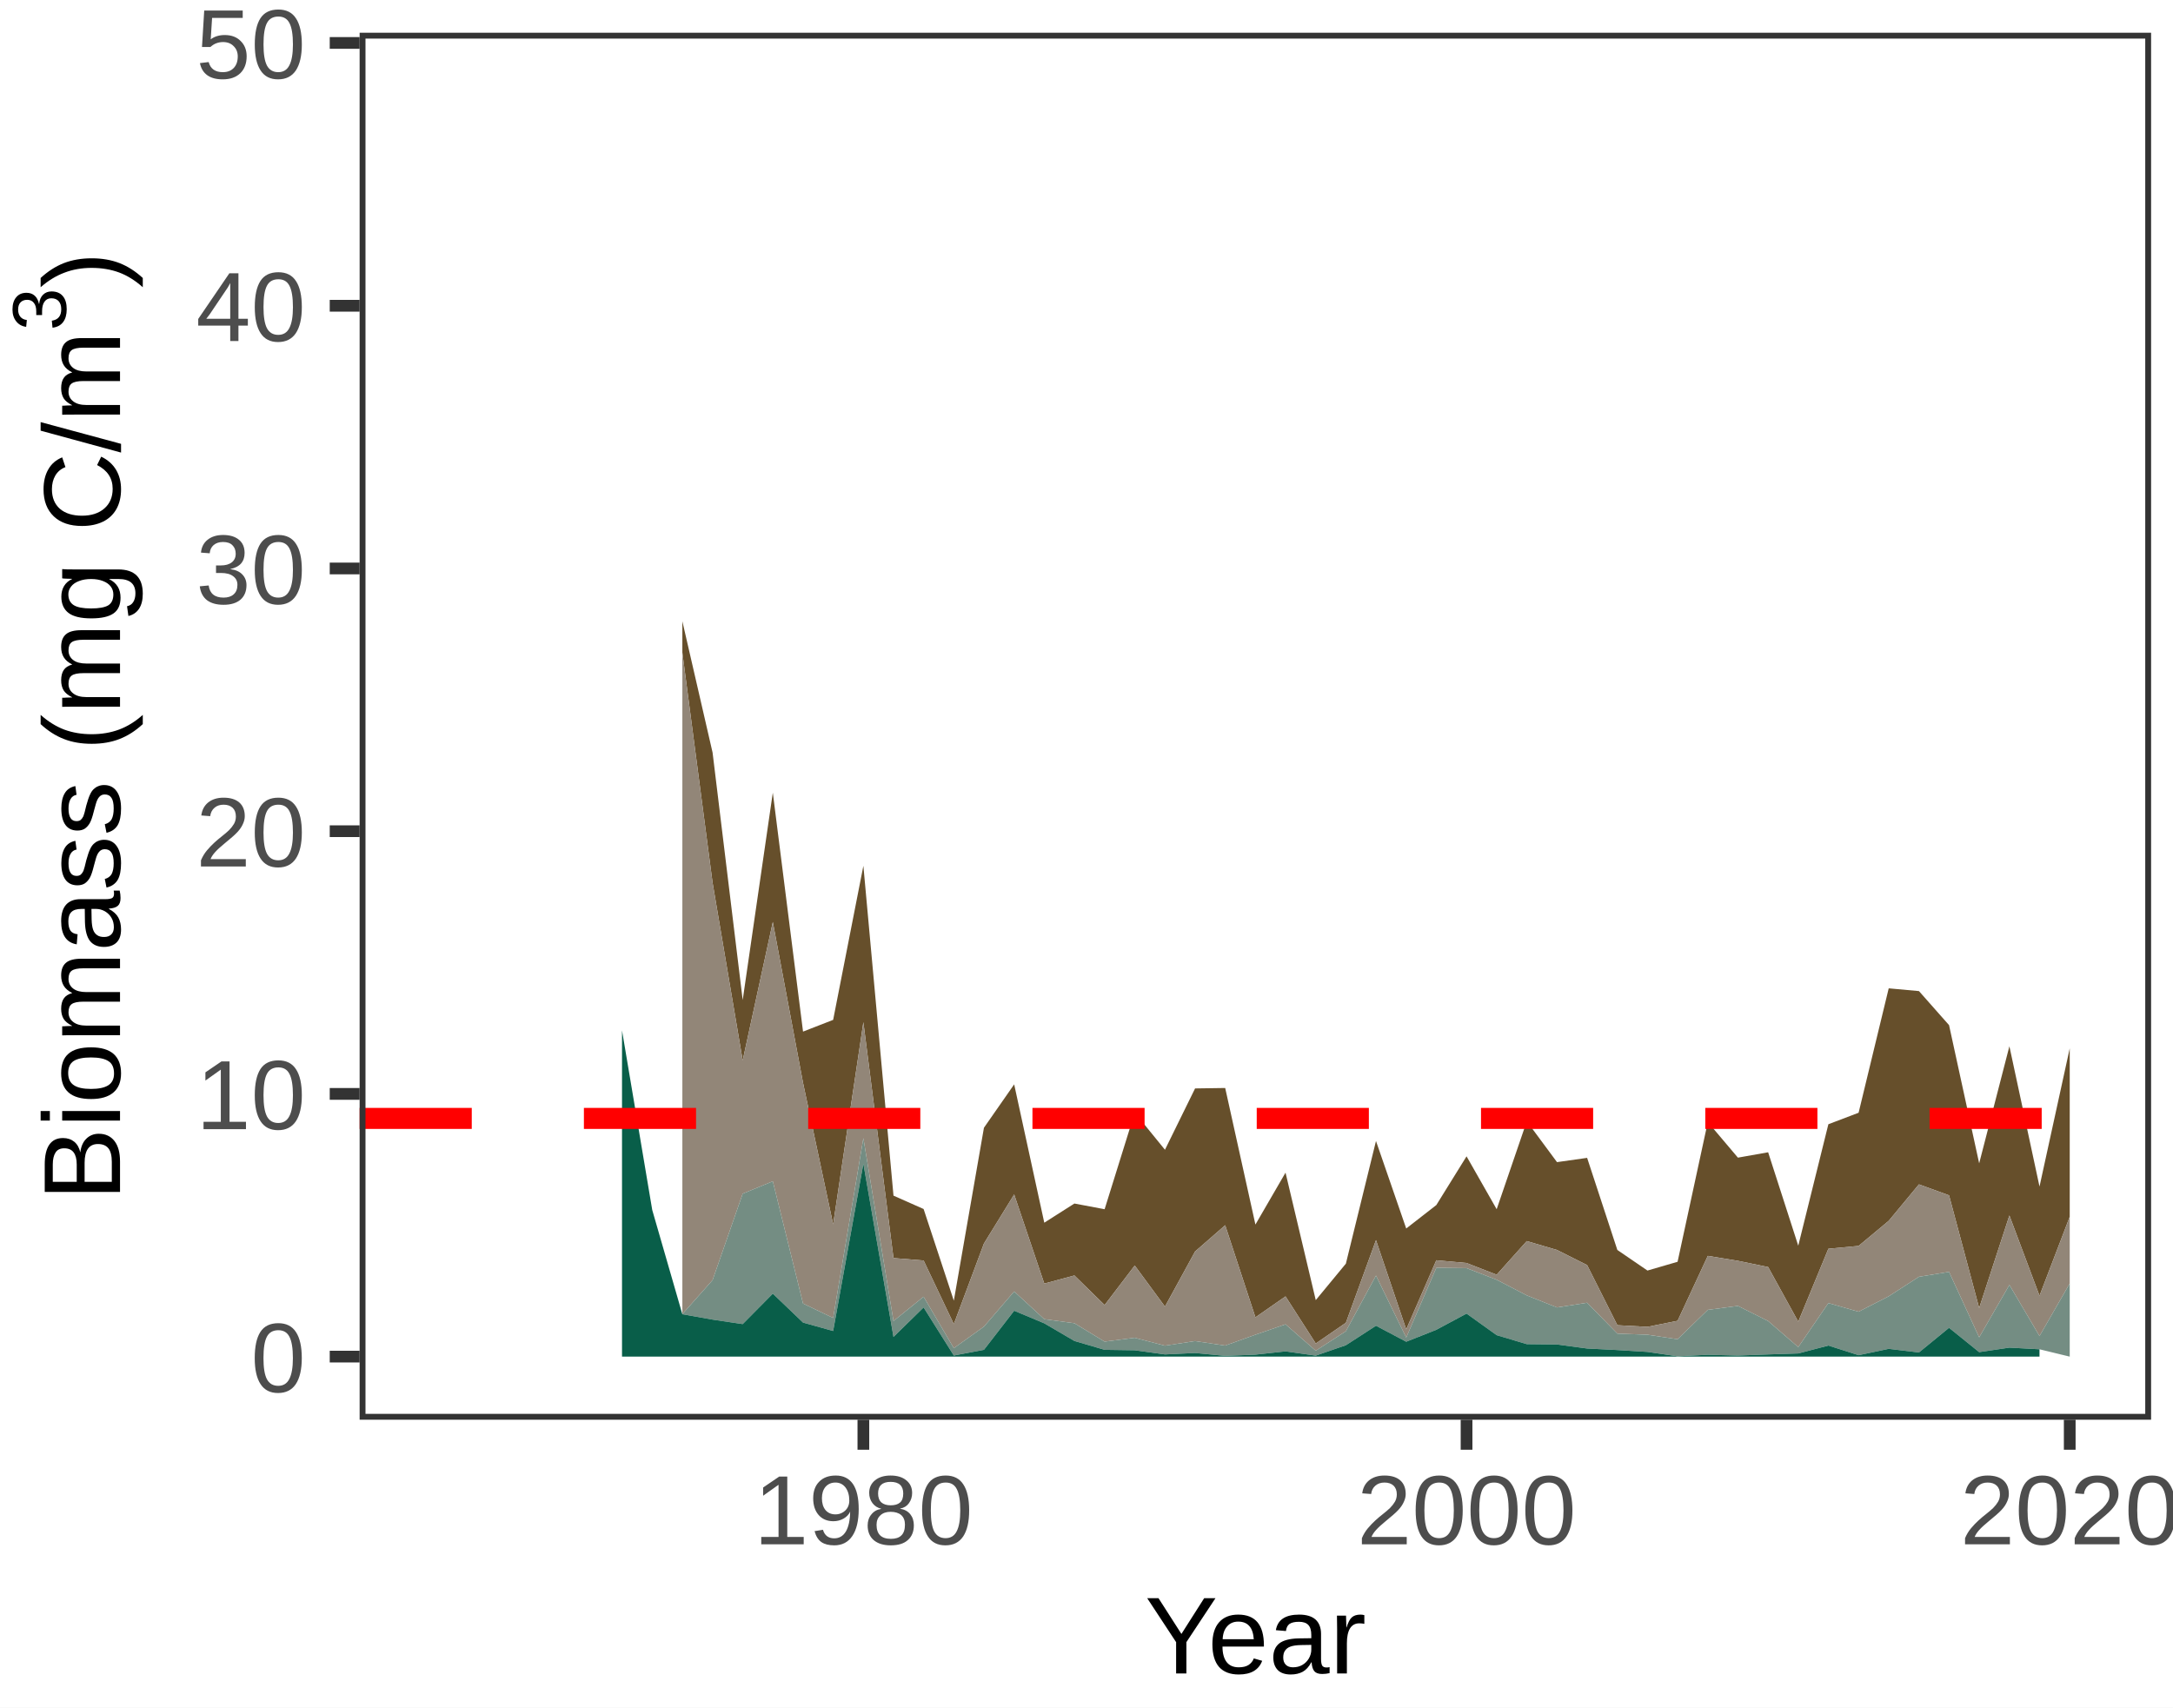
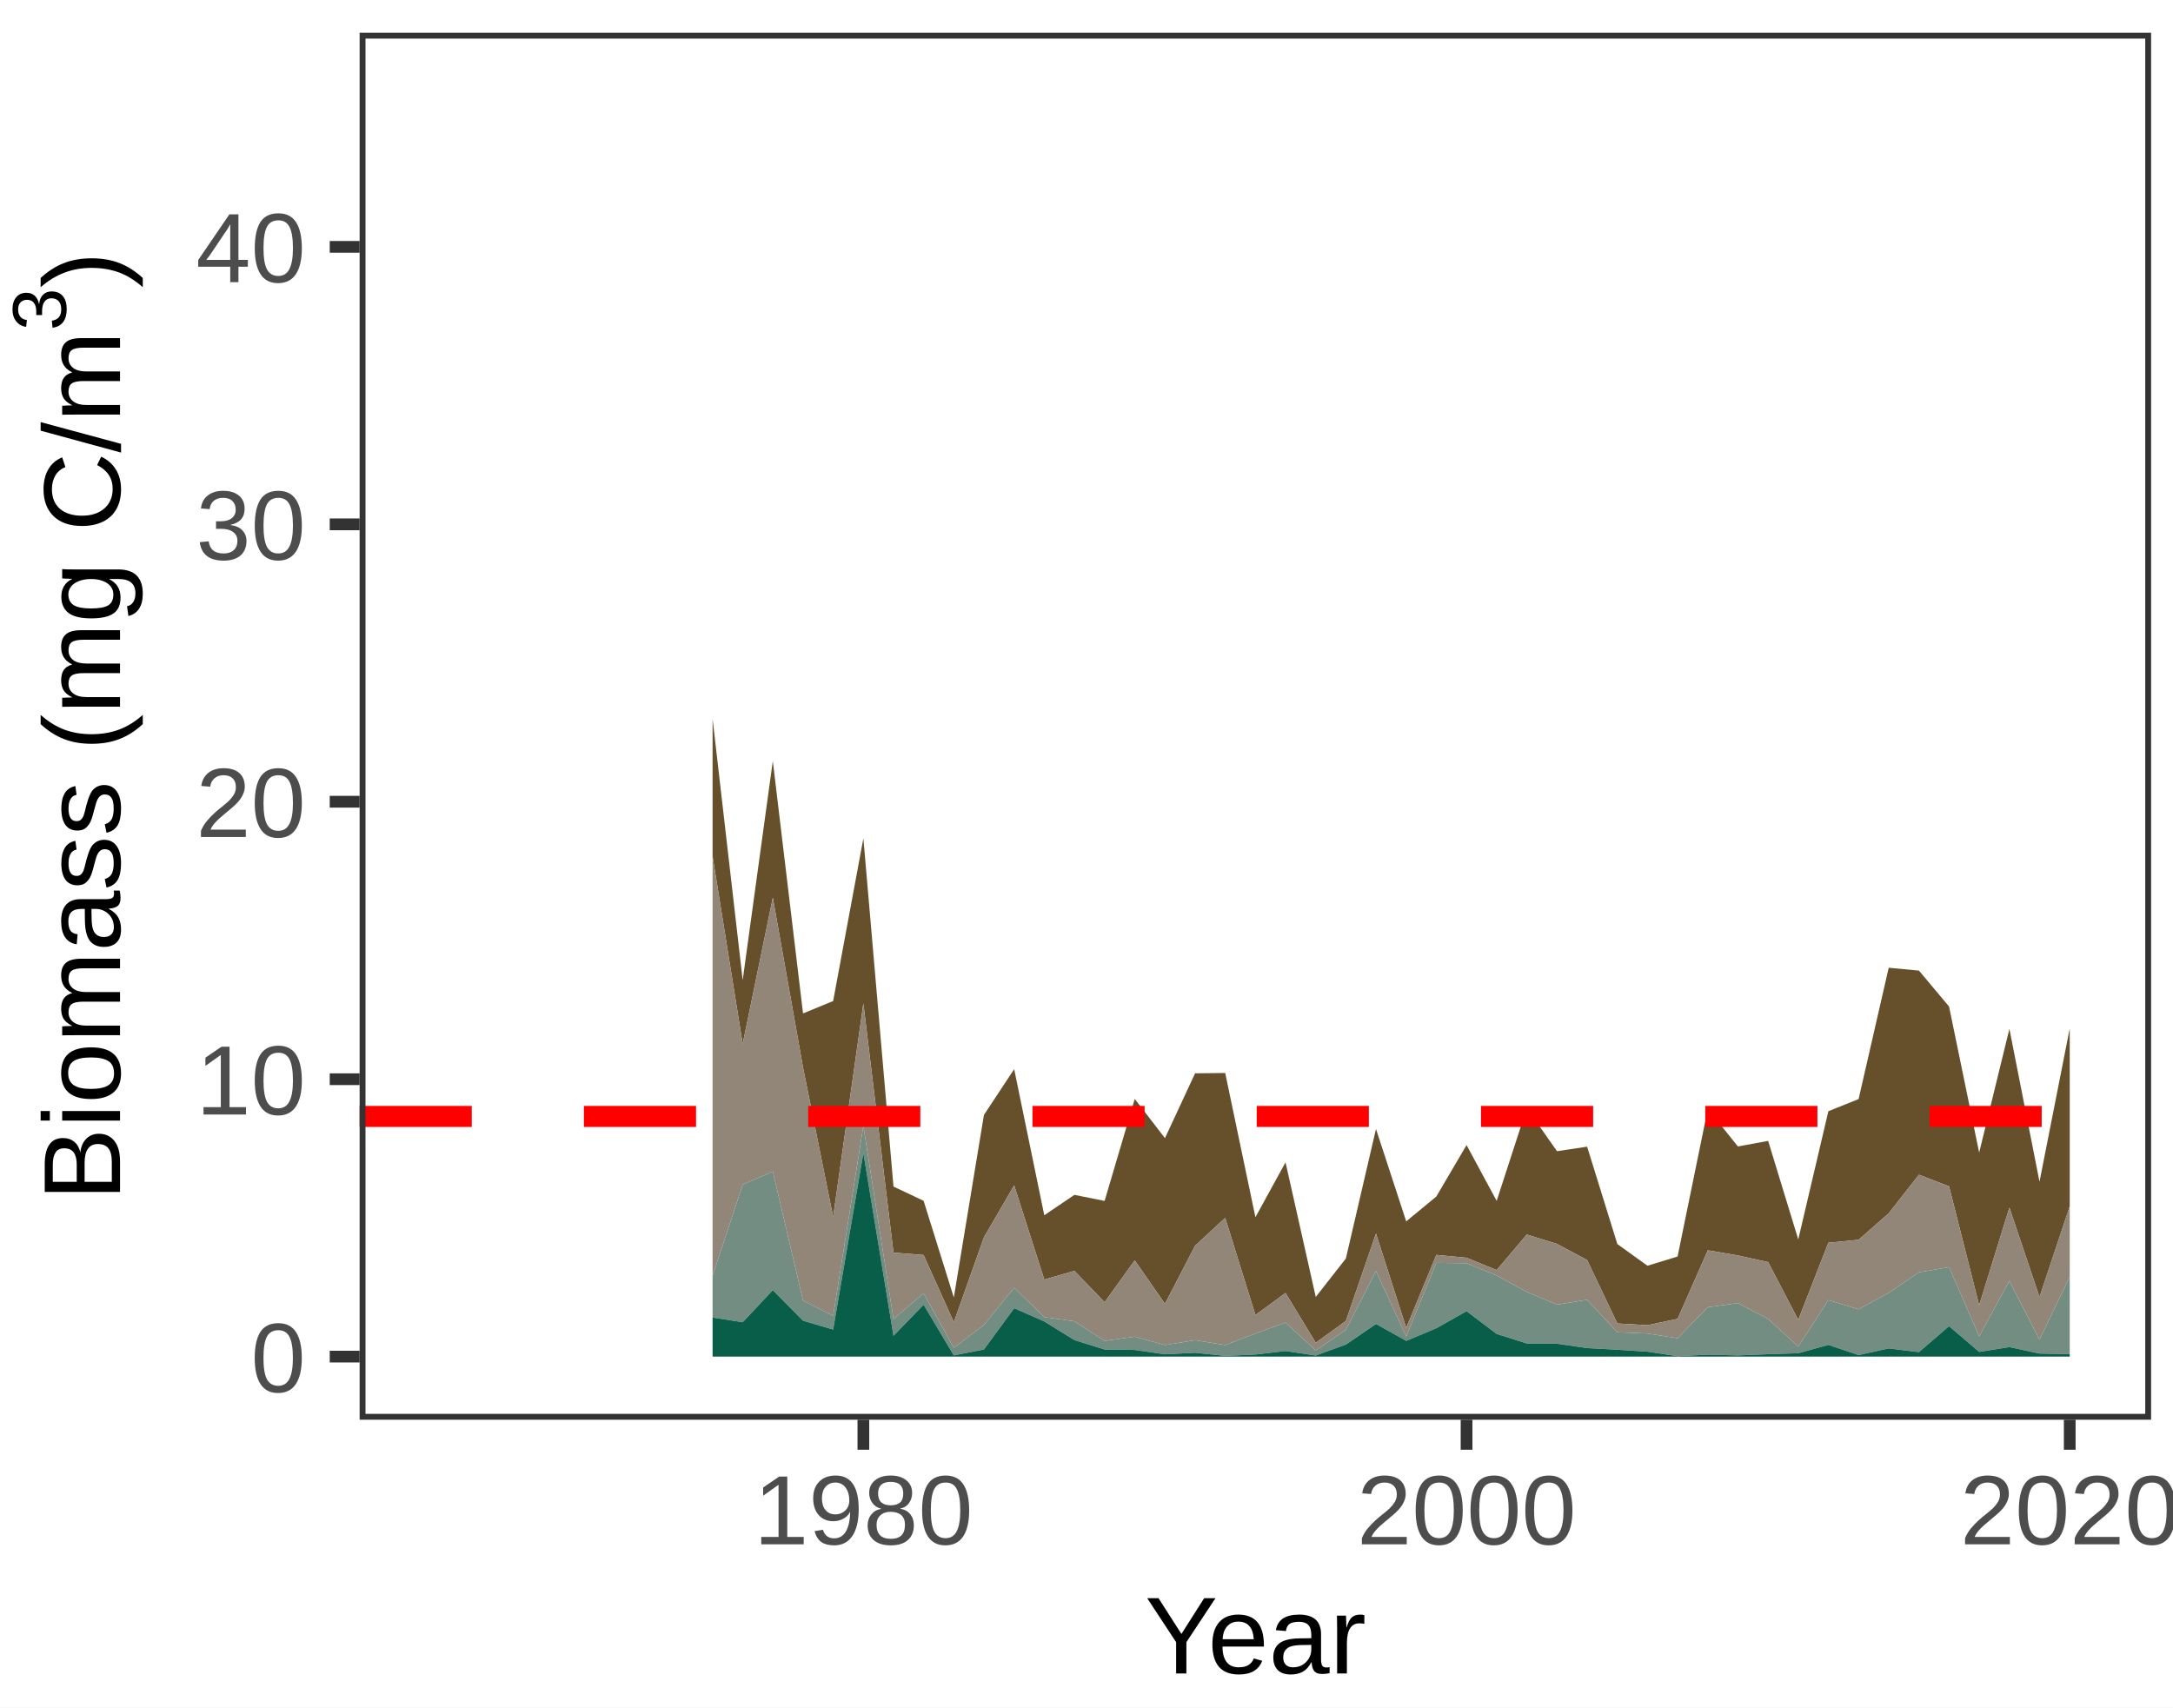
<svg xmlns="http://www.w3.org/2000/svg" class="svglite" width="198.43pt" height="155.91pt" viewBox="0 0 198.43 155.91">
  <defs>
    <style type="text/css">
    .svglite line, .svglite polyline, .svglite polygon, .svglite path, .svglite rect, .svglite circle {
      fill: none;
      stroke: #000000;
      stroke-linecap: round;
      stroke-linejoin: round;
      stroke-miterlimit: 10.00;
    }
  </style>
  </defs>
  <rect width="100%" height="100%" style="stroke: none; fill: #FFFFFF;" />
  <defs>
    <clipPath id="cpMC4wMHwxOTguNDN8MC4wMHwxNTUuOTE=">
      <rect x="0.00" y="0.00" width="198.43" height="155.91" />
    </clipPath>
  </defs>
  <g clip-path="url(#cpMC4wMHwxOTguNDN8MC4wMHwxNTUuOTE=)">
    <rect x="0.00" y="0.00" width="198.43" height="155.91" style="stroke-width: 1.07; stroke: #FFFFFF; fill: #FFFFFF;" />
  </g>
  <defs>
    <clipPath id="cpMzIuODR8MTk2LjQzfDIuOTl8MTI5LjY0">
      <rect x="32.84" y="2.99" width="163.59" height="126.65" />
    </clipPath>
  </defs>
  <g clip-path="url(#cpMzIuODR8MTk2LjQzfDIuOTl8MTI5LjY0)">
    <rect x="32.84" y="2.99" width="163.59" height="126.65" style="stroke-width: 1.07; stroke: none; fill: #FFFFFF;" />
-     <polygon points="62.31,56.73 65.07,68.72 67.82,91.32 70.57,72.38 73.33,94.20 76.08,93.13 78.84,79.06 81.59,109.18 84.34,110.40 87.10,118.77 89.85,102.98 92.61,99.02 95.36,111.65 98.11,109.90 100.87,110.42 103.62,101.60 106.38,104.99 109.13,99.39 111.88,99.35 114.64,111.82 117.39,107.08 120.15,118.72 122.90,115.39 125.65,104.19 128.41,112.18 131.16,110.04 133.92,105.59 136.67,110.42 139.42,102.39 142.18,106.12 144.93,105.73 147.69,114.14 150.44,116.02 153.19,115.22 155.95,102.46 158.70,105.71 161.46,105.22 164.21,113.75 166.96,102.66 169.72,101.61 172.47,90.25 175.23,90.50 177.98,93.61 180.73,106.23 183.49,95.54 186.24,108.35 189.00,95.73 189.00,111.11 186.24,118.32 183.49,110.99 180.73,119.44 177.98,109.15 175.23,108.15 172.47,111.48 169.72,113.77 166.96,114.03 164.21,120.69 161.46,115.70 158.70,115.13 155.95,114.68 153.19,120.61 150.44,121.16 147.69,121.01 144.93,115.52 142.18,114.14 139.42,113.33 136.67,116.40 133.92,115.33 131.16,115.08 128.41,121.39 125.65,113.24 122.90,120.79 120.15,122.68 117.39,118.38 114.64,120.29 111.88,111.88 109.13,114.28 106.38,119.31 103.62,115.56 100.87,119.17 98.11,116.47 95.36,117.21 92.61,109.07 89.85,113.55 87.10,120.91 84.34,115.10 81.59,114.88 78.84,93.34 76.08,111.80 73.33,98.88 70.57,84.19 67.82,96.83 65.07,80.60 62.31,59.59 " style="stroke-width: 0.00; stroke: none; fill: #664F2B;" />
-     <polyline points="62.31,56.73 65.07,68.72 67.82,91.32 70.57,72.38 73.33,94.20 76.08,93.13 78.84,79.06 81.59,109.18 84.34,110.40 87.10,118.77 89.85,102.98 92.61,99.02 95.36,111.65 98.11,109.90 100.87,110.42 103.62,101.60 106.38,104.99 109.13,99.39 111.88,99.35 114.64,111.82 117.39,107.08 120.15,118.72 122.90,115.39 125.65,104.19 128.41,112.18 131.16,110.04 133.92,105.59 136.67,110.42 139.42,102.39 142.18,106.12 144.93,105.73 147.69,114.14 150.44,116.02 153.19,115.22 155.95,102.46 158.70,105.71 161.46,105.22 164.21,113.75 166.96,102.66 169.72,101.61 172.47,90.25 175.23,90.50 177.98,93.61 180.73,106.23 183.49,95.54 186.24,108.35 189.00,95.73 " style="stroke-width: 1.07; stroke: none;" />
-     <polygon points="62.31,59.59 65.07,80.60 67.82,96.83 70.57,84.19 73.33,98.88 76.08,111.80 78.84,93.34 81.59,114.88 84.34,115.10 87.10,120.91 89.85,113.55 92.61,109.07 95.36,117.21 98.11,116.47 100.87,119.17 103.62,115.56 106.38,119.31 109.13,114.28 111.88,111.88 114.64,120.29 117.39,118.38 120.15,122.68 122.90,120.79 125.65,113.24 128.41,121.39 131.16,115.08 133.92,115.33 136.67,116.40 139.42,113.33 142.18,114.14 144.93,115.52 147.69,121.01 150.44,121.16 153.19,120.61 155.95,114.68 158.70,115.13 161.46,115.70 164.21,120.69 166.96,114.03 169.72,113.77 172.47,111.48 175.23,108.15 177.98,109.15 180.73,119.44 183.49,110.99 186.24,118.32 189.00,111.11 189.00,117.20 186.24,122.00 183.49,117.33 180.73,122.12 177.98,116.14 175.23,116.59 172.47,118.37 169.72,119.78 166.96,118.99 164.21,123.01 161.46,120.63 158.70,119.25 155.95,119.61 153.19,122.29 150.44,121.88 147.69,121.78 144.93,118.96 142.18,119.39 139.42,118.29 136.67,116.86 133.92,115.80 131.16,115.77 128.41,122.14 125.65,116.48 122.90,121.56 120.15,123.34 117.39,120.93 114.64,121.88 111.88,122.87 109.13,122.46 106.38,122.88 103.62,122.16 100.87,122.51 98.11,120.83 95.36,120.46 92.61,117.93 89.85,121.14 87.10,123.11 84.34,118.41 81.59,120.63 78.84,103.93 76.08,120.35 73.33,119.03 70.57,107.87 67.82,109.00 65.07,116.89 62.31,120.00 " style="stroke-width: 0.00; stroke: none; fill: #928678;" />
-     <polyline points="62.31,59.59 65.07,80.60 67.82,96.83 70.57,84.19 73.33,98.88 76.08,111.80 78.84,93.34 81.59,114.88 84.34,115.10 87.10,120.91 89.85,113.55 92.61,109.07 95.36,117.21 98.11,116.47 100.87,119.17 103.62,115.56 106.38,119.31 109.13,114.28 111.88,111.88 114.64,120.29 117.39,118.38 120.15,122.68 122.90,120.79 125.65,113.24 128.41,121.39 131.16,115.08 133.92,115.33 136.67,116.40 139.42,113.33 142.18,114.14 144.93,115.52 147.69,121.01 150.44,121.16 153.19,120.61 155.95,114.68 158.70,115.13 161.46,115.70 164.21,120.69 166.96,114.03 169.72,113.77 172.47,111.48 175.23,108.15 177.98,109.15 180.73,119.44 183.49,110.99 186.24,118.32 189.00,111.11 " style="stroke-width: 1.07; stroke: none;" />
-     <polygon points="62.31,120.00 65.07,116.89 67.82,109.00 70.57,107.87 73.33,119.03 76.08,120.35 78.84,103.93 81.59,120.63 84.34,118.41 87.10,123.11 89.85,121.14 92.61,117.93 95.36,120.46 98.11,120.83 100.87,122.51 103.62,122.16 106.38,122.88 109.13,122.46 111.88,122.87 114.64,121.88 117.39,120.93 120.15,123.34 122.90,121.56 125.65,116.48 128.41,122.14 131.16,115.77 133.92,115.80 136.67,116.86 139.42,118.29 142.18,119.39 144.93,118.96 147.69,121.78 150.44,121.88 153.19,122.29 155.95,119.61 158.70,119.25 161.46,120.63 164.21,123.01 166.96,118.99 169.72,119.78 172.47,118.37 175.23,116.59 177.98,116.14 180.73,122.12 183.49,117.33 186.24,122.00 189.00,117.20 189.00,123.88 186.24,123.21 183.49,123.06 180.73,123.47 177.98,121.25 175.23,123.50 172.47,123.17 169.72,123.75 166.96,122.87 164.21,123.59 161.46,123.68 158.70,123.78 155.95,123.71 153.19,123.85 150.44,123.45 147.69,123.28 144.93,123.14 142.18,122.77 139.42,122.74 136.67,121.92 133.92,119.95 131.16,121.43 128.41,122.52 125.65,121.06 122.90,122.84 120.15,123.79 117.39,123.40 114.64,123.70 111.88,123.81 109.13,123.55 106.38,123.68 103.62,123.30 100.87,123.26 98.11,122.45 95.36,120.84 92.61,119.69 89.85,123.26 87.10,123.78 84.34,119.39 81.59,122.08 78.84,106.27 76.08,121.54 73.33,120.77 70.57,118.13 67.82,120.91 65.07,120.50 62.31,120.01 " style="stroke-width: 0.00; stroke: none; fill: #748D83;" />
-     <polyline points="62.31,120.00 65.07,116.89 67.82,109.00 70.57,107.87 73.33,119.03 76.08,120.35 78.84,103.93 81.59,120.63 84.34,118.41 87.10,123.11 89.85,121.14 92.61,117.93 95.36,120.46 98.11,120.83 100.87,122.51 103.62,122.16 106.38,122.88 109.13,122.46 111.88,122.87 114.64,121.88 117.39,120.93 120.15,123.34 122.90,121.56 125.65,116.48 128.41,122.14 131.16,115.77 133.92,115.80 136.67,116.86 139.42,118.29 142.18,119.39 144.93,118.96 147.69,121.78 150.44,121.88 153.19,122.29 155.95,119.61 158.70,119.25 161.46,120.63 164.21,123.01 166.96,118.99 169.72,119.78 172.47,118.37 175.23,116.59 177.98,116.14 180.73,122.12 183.49,117.33 186.24,122.00 189.00,117.20 " style="stroke-width: 1.07; stroke: none;" />
-     <polygon points="56.80,94.09 59.56,110.49 62.31,120.01 65.07,120.50 67.82,120.91 70.57,118.13 73.33,120.77 76.08,121.54 78.84,106.27 81.59,122.08 84.34,119.39 87.10,123.78 89.85,123.26 92.61,119.69 95.36,120.84 98.11,122.45 100.87,123.26 103.62,123.30 106.38,123.68 109.13,123.55 111.88,123.81 114.64,123.70 117.39,123.40 120.15,123.79 122.90,122.84 125.65,121.06 128.41,122.52 131.16,121.43 133.92,119.95 136.67,121.92 139.42,122.74 142.18,122.77 144.93,123.14 147.69,123.28 150.44,123.45 153.19,123.85 155.95,123.71 158.70,123.78 161.46,123.68 164.21,123.59 166.96,122.87 169.72,123.75 172.47,123.17 175.23,123.50 177.98,121.25 180.73,123.47 183.49,123.06 186.24,123.21 186.24,123.88 183.49,123.88 180.73,123.88 177.98,123.88 175.23,123.88 172.47,123.88 169.72,123.88 166.96,123.88 164.21,123.88 161.46,123.88 158.70,123.88 155.95,123.88 153.19,123.88 150.44,123.88 147.69,123.88 144.93,123.88 142.18,123.88 139.42,123.88 136.67,123.88 133.92,123.88 131.16,123.88 128.41,123.88 125.65,123.88 122.90,123.88 120.15,123.88 117.39,123.88 114.64,123.88 111.88,123.88 109.13,123.88 106.38,123.88 103.62,123.88 100.87,123.88 98.11,123.88 95.36,123.88 92.61,123.88 89.85,123.88 87.10,123.88 84.34,123.88 81.59,123.88 78.84,123.88 76.08,123.88 73.33,123.88 70.57,123.88 67.82,123.88 65.07,123.88 62.31,123.88 59.56,123.88 56.80,123.88 " style="stroke-width: 0.00; stroke: none; fill: #095E49;" />
-     <polyline points="56.80,94.09 59.56,110.49 62.31,120.01 65.07,120.50 67.82,120.91 70.57,118.13 73.33,120.77 76.08,121.54 78.84,106.27 81.59,122.08 84.34,119.39 87.10,123.78 89.85,123.26 92.61,119.69 95.36,120.84 98.11,122.45 100.87,123.26 103.62,123.30 106.38,123.68 109.13,123.55 111.88,123.81 114.64,123.70 117.39,123.40 120.15,123.79 122.90,122.84 125.65,121.06 128.41,122.52 131.16,121.43 133.92,119.95 136.67,121.92 139.42,122.74 142.18,122.77 144.93,123.14 147.69,123.28 150.44,123.45 153.19,123.85 155.95,123.71 158.70,123.78 161.46,123.68 164.21,123.59 166.96,122.87 169.72,123.75 172.47,123.17 175.23,123.50 177.98,121.25 180.73,123.47 183.49,123.06 186.24,123.21 " style="stroke-width: 1.07; stroke: none;" />
-     <line x1="32.84" y1="102.13" x2="196.43" y2="102.13" style="stroke-width: 1.92; stroke: #FF0000; stroke-dasharray: 10.24,10.24; stroke-linecap: butt;" />
+     <polygon points="65.07,65.63 67.82,89.50 70.57,69.49 73.33,92.54 76.08,91.41 78.84,76.55 81.59,108.35 84.34,109.65 87.10,118.48 89.85,101.81 92.61,97.63 95.36,110.97 98.11,109.11 100.87,109.66 103.62,100.35 106.38,103.93 109.13,98.01 111.88,97.98 114.64,111.15 117.39,106.14 120.15,118.43 122.90,114.92 125.65,103.09 128.41,111.53 131.16,109.26 133.92,104.56 136.67,109.66 139.42,101.19 142.18,105.12 144.93,104.71 147.69,113.60 150.44,115.58 153.19,114.74 155.95,101.26 158.70,104.69 161.46,104.18 164.21,113.18 166.96,101.47 169.72,100.36 172.47,88.37 175.23,88.63 177.98,91.91 180.73,105.25 183.49,93.95 186.24,107.91 189.00,93.91 189.00,110.16 186.24,118.44 183.49,110.27 180.73,119.19 177.98,108.33 175.23,107.27 172.47,110.79 169.72,113.21 166.96,113.48 164.21,120.52 161.46,115.25 158.70,114.64 155.95,114.17 153.19,120.43 150.44,121.01 147.69,120.85 144.93,115.06 142.18,113.59 139.42,112.73 136.67,115.98 133.92,114.85 131.16,114.59 128.41,121.25 125.65,112.64 122.90,120.62 120.15,122.61 117.39,118.07 114.64,120.08 111.88,111.21 109.13,113.75 106.38,119.06 103.62,115.09 100.87,118.91 98.11,116.05 95.36,116.84 92.61,108.24 89.85,112.98 87.10,120.74 84.34,114.60 81.59,114.38 78.84,91.63 76.08,111.12 73.33,97.48 70.57,81.97 67.82,95.32 65.07,78.18 " style="stroke-width: 0.00; stroke: none; fill: #664F2B;" />
+     <polyline points="65.07,65.63 67.82,89.50 70.57,69.49 73.33,92.54 76.08,91.41 78.84,76.55 81.59,108.35 84.34,109.65 87.10,118.48 89.85,101.81 92.61,97.63 95.36,110.97 98.11,109.11 100.87,109.66 103.62,100.35 106.38,103.93 109.13,98.01 111.88,97.98 114.64,111.15 117.39,106.14 120.15,118.43 122.90,114.92 125.65,103.09 128.41,111.53 131.16,109.26 133.92,104.56 136.67,109.66 139.42,101.19 142.18,105.12 144.93,104.71 147.69,113.60 150.44,115.58 153.19,114.74 155.95,101.26 158.70,104.69 161.46,104.18 164.21,113.18 166.96,101.47 169.72,100.36 172.47,88.37 175.23,88.63 177.98,91.91 180.73,105.25 183.49,93.95 186.24,107.91 189.00,93.91 " style="stroke-width: 1.07; stroke: none;" />
+     <polygon points="65.07,78.18 67.82,95.32 70.57,81.97 73.33,97.48 76.08,111.12 78.84,91.63 81.59,114.38 84.34,114.60 87.10,120.74 89.85,112.98 92.61,108.24 95.36,116.84 98.11,116.05 100.87,118.91 103.62,115.09 106.38,119.06 109.13,113.75 111.88,111.21 114.64,120.08 117.39,118.07 120.15,122.61 122.90,120.62 125.65,112.64 128.41,121.25 131.16,114.59 133.92,114.85 136.67,115.98 139.42,112.73 142.18,113.59 144.93,115.06 147.69,120.85 150.44,121.01 153.19,120.43 155.95,114.17 158.70,114.64 161.46,115.25 164.21,120.52 166.96,113.48 169.72,113.21 172.47,110.79 175.23,107.27 177.98,108.33 180.73,119.19 183.49,110.27 186.24,118.44 189.00,110.16 189.00,116.58 186.24,122.33 183.49,116.97 180.73,122.02 177.98,115.71 175.23,116.18 172.47,118.06 169.72,119.56 166.96,118.72 164.21,122.96 161.46,120.44 158.70,118.99 155.95,119.37 153.19,122.20 150.44,121.77 147.69,121.66 144.93,118.69 142.18,119.13 139.42,117.97 136.67,116.47 133.92,115.35 131.16,115.32 128.41,122.04 125.65,116.07 122.90,121.43 120.15,123.31 117.39,120.77 114.64,121.77 111.88,122.82 109.13,122.38 106.38,122.82 103.62,122.06 100.87,122.44 98.11,120.65 95.36,120.27 92.61,117.59 89.85,120.99 87.10,123.07 84.34,118.10 81.59,120.45 78.84,102.81 76.08,120.15 73.33,118.76 70.57,106.98 67.82,108.17 65.07,116.50 " style="stroke-width: 0.00; stroke: none; fill: #928678;" />
+     <polyline points="65.07,78.18 67.82,95.32 70.57,81.97 73.33,97.48 76.08,111.12 78.84,91.63 81.59,114.38 84.34,114.60 87.10,120.74 89.85,112.98 92.61,108.24 95.36,116.84 98.11,116.05 100.87,118.91 103.62,115.09 106.38,119.06 109.13,113.75 111.88,111.21 114.64,120.08 117.39,118.07 120.15,122.61 122.90,120.62 125.65,112.64 128.41,121.25 131.16,114.59 133.92,114.85 136.67,115.98 139.42,112.73 142.18,113.59 144.93,115.06 147.69,120.85 150.44,121.01 153.19,120.43 155.95,114.17 158.70,114.64 161.46,115.25 164.21,120.52 166.96,113.48 169.72,113.21 172.47,110.79 175.23,107.27 177.98,108.33 180.73,119.19 183.49,110.27 186.24,118.44 189.00,110.16 " style="stroke-width: 1.07; stroke: none;" />
+     <polygon points="65.07,116.50 67.82,108.17 70.57,106.98 73.33,118.76 76.08,120.15 78.84,102.81 81.59,120.45 84.34,118.10 87.10,123.07 89.85,120.99 92.61,117.59 95.36,120.27 98.11,120.65 100.87,122.44 103.62,122.06 106.38,122.82 109.13,122.38 111.88,122.82 114.64,121.77 117.39,120.77 120.15,123.31 122.90,121.43 125.65,116.07 128.41,122.04 131.16,115.32 133.92,115.35 136.67,116.47 139.42,117.97 142.18,119.13 144.93,118.69 147.69,121.66 150.44,121.77 153.19,122.20 155.95,119.37 158.70,118.99 161.46,120.44 164.21,122.96 166.96,118.72 169.72,119.56 172.47,118.06 175.23,116.18 177.98,115.71 180.73,122.02 183.49,116.97 186.24,122.33 189.00,116.58 189.00,123.65 186.24,123.60 183.49,123.01 180.73,123.45 177.98,121.10 175.23,123.47 172.47,123.13 169.72,123.74 166.96,122.81 164.21,123.57 161.46,123.66 158.70,123.77 155.95,123.70 153.19,123.84 150.44,123.43 147.69,123.25 144.93,123.10 142.18,122.70 139.42,122.68 136.67,121.81 133.92,119.73 131.16,121.29 128.41,122.44 125.65,120.90 122.90,122.78 120.15,123.78 117.39,123.37 114.64,123.69 111.88,123.81 109.13,123.53 106.38,123.67 103.62,123.27 100.87,123.23 98.11,122.37 95.36,120.67 92.61,119.46 89.85,123.23 87.10,123.77 84.34,119.14 81.59,121.98 78.84,105.29 76.08,121.41 73.33,120.60 70.57,117.81 67.82,120.74 65.07,120.31 " style="stroke-width: 0.00; stroke: none; fill: #748D83;" />
+     <polyline points="65.07,116.50 67.82,108.17 70.57,106.98 73.33,118.76 76.08,120.15 78.84,102.81 81.59,120.45 84.34,118.10 87.10,123.07 89.85,120.99 92.61,117.59 95.36,120.27 98.11,120.65 100.87,122.44 103.62,122.06 106.38,122.82 109.13,122.38 111.88,122.82 114.64,121.77 117.39,120.77 120.15,123.31 122.90,121.43 125.65,116.07 128.41,122.04 131.16,115.32 133.92,115.35 136.67,116.47 139.42,117.97 142.18,119.13 144.93,118.69 147.69,121.66 150.44,121.77 153.19,122.20 155.95,119.37 158.70,118.99 161.46,120.44 164.21,122.96 166.96,118.72 169.72,119.56 172.47,118.06 175.23,116.18 177.98,115.71 180.73,122.02 183.49,116.97 186.24,122.33 189.00,116.58 " style="stroke-width: 1.07; stroke: none;" />
+     <polygon points="65.07,120.31 67.82,120.74 70.57,117.81 73.33,120.60 76.08,121.41 78.84,105.29 81.59,121.98 84.34,119.14 87.10,123.77 89.85,123.23 92.61,119.46 95.36,120.67 98.11,122.37 100.87,123.23 103.62,123.27 106.38,123.67 109.13,123.53 111.88,123.81 114.64,123.69 117.39,123.37 120.15,123.78 122.90,122.78 125.65,120.90 128.41,122.44 131.16,121.29 133.92,119.73 136.67,121.81 139.42,122.68 142.18,122.70 144.93,123.10 147.69,123.25 150.44,123.43 153.19,123.84 155.95,123.70 158.70,123.77 161.46,123.66 164.21,123.57 166.96,122.81 169.72,123.74 172.47,123.13 175.23,123.47 177.98,121.10 180.73,123.45 183.49,123.01 186.24,123.60 189.00,123.65 189.00,123.88 186.24,123.88 183.49,123.88 180.73,123.88 177.98,123.88 175.23,123.88 172.47,123.88 169.72,123.88 166.96,123.88 164.21,123.88 161.46,123.88 158.70,123.88 155.95,123.88 153.19,123.88 150.44,123.88 147.69,123.88 144.93,123.88 142.18,123.88 139.42,123.88 136.67,123.88 133.92,123.88 131.16,123.88 128.41,123.88 125.65,123.88 122.90,123.88 120.15,123.88 117.39,123.88 114.64,123.88 111.88,123.88 109.13,123.88 106.38,123.88 103.62,123.88 100.87,123.88 98.11,123.88 95.36,123.88 92.61,123.88 89.85,123.88 87.10,123.88 84.34,123.88 81.59,123.88 78.84,123.88 76.08,123.88 73.33,123.88 70.57,123.88 67.82,123.88 65.07,123.88 " style="stroke-width: 0.00; stroke: none; fill: #095E49;" />
+     <polyline points="65.07,120.31 67.82,120.74 70.57,117.81 73.33,120.60 76.08,121.41 78.84,105.29 81.59,121.98 84.34,119.14 87.10,123.77 89.85,123.23 92.61,119.46 95.36,120.67 98.11,122.37 100.87,123.23 103.62,123.27 106.38,123.67 109.13,123.53 111.88,123.81 114.64,123.69 117.39,123.37 120.15,123.78 122.90,122.78 125.65,120.90 128.41,122.44 131.16,121.29 133.92,119.73 136.67,121.81 139.42,122.68 142.18,122.70 144.93,123.10 147.69,123.25 150.44,123.43 153.19,123.84 155.95,123.70 158.70,123.77 161.46,123.66 164.21,123.57 166.96,122.81 169.72,123.74 172.47,123.13 175.23,123.47 177.98,121.10 180.73,123.45 183.49,123.01 186.24,123.60 189.00,123.65 " style="stroke-width: 1.07; stroke: none;" />
+     <line x1="32.84" y1="101.95" x2="196.43" y2="101.95" style="stroke-width: 1.92; stroke: #FF0000; stroke-dasharray: 10.24,10.24; stroke-linecap: butt;" />
    <rect x="32.84" y="2.99" width="163.59" height="126.65" style="stroke-width: 1.07; stroke: #333333;" />
  </g>
  <g clip-path="url(#cpMC4wMHwxOTguNDN8MC4wMHwxNTUuOTE=)">
    <text x="27.91" y="127.11" text-anchor="end" style="font-size: 9.00px; fill: #4D4D4D; font-family: Arial;" textLength="5.00px" lengthAdjust="spacingAndGlyphs">0</text>
-     <text x="27.91" y="103.11" text-anchor="end" style="font-size: 9.00px; fill: #4D4D4D; font-family: Arial;" textLength="10.01px" lengthAdjust="spacingAndGlyphs">10</text>
-     <text x="27.91" y="79.12" text-anchor="end" style="font-size: 9.00px; fill: #4D4D4D; font-family: Arial;" textLength="10.01px" lengthAdjust="spacingAndGlyphs">20</text>
-     <text x="27.91" y="55.13" text-anchor="end" style="font-size: 9.00px; fill: #4D4D4D; font-family: Arial;" textLength="10.01px" lengthAdjust="spacingAndGlyphs">30</text>
-     <text x="27.91" y="31.14" text-anchor="end" style="font-size: 9.00px; fill: #4D4D4D; font-family: Arial;" textLength="10.01px" lengthAdjust="spacingAndGlyphs">40</text>
-     <text x="27.91" y="7.15" text-anchor="end" style="font-size: 9.00px; fill: #4D4D4D; font-family: Arial;" textLength="10.01px" lengthAdjust="spacingAndGlyphs">50</text>
+     <text x="27.91" y="101.77" text-anchor="end" style="font-size: 9.00px; fill: #4D4D4D; font-family: Arial;" textLength="10.01px" lengthAdjust="spacingAndGlyphs">10</text>
+     <text x="27.91" y="76.43" text-anchor="end" style="font-size: 9.00px; fill: #4D4D4D; font-family: Arial;" textLength="10.01px" lengthAdjust="spacingAndGlyphs">20</text>
+     <text x="27.91" y="51.10" text-anchor="end" style="font-size: 9.00px; fill: #4D4D4D; font-family: Arial;" textLength="10.01px" lengthAdjust="spacingAndGlyphs">30</text>
+     <text x="27.91" y="25.76" text-anchor="end" style="font-size: 9.00px; fill: #4D4D4D; font-family: Arial;" textLength="10.01px" lengthAdjust="spacingAndGlyphs">40</text>
    <polyline points="30.11,123.88 32.84,123.88 " style="stroke-width: 1.07; stroke: #333333; stroke-linecap: butt;" />
-     <polyline points="30.11,99.89 32.84,99.89 " style="stroke-width: 1.07; stroke: #333333; stroke-linecap: butt;" />
-     <polyline points="30.11,75.90 32.84,75.90 " style="stroke-width: 1.07; stroke: #333333; stroke-linecap: butt;" />
-     <polyline points="30.11,51.91 32.84,51.91 " style="stroke-width: 1.07; stroke: #333333; stroke-linecap: butt;" />
-     <polyline points="30.11,27.92 32.84,27.92 " style="stroke-width: 1.07; stroke: #333333; stroke-linecap: butt;" />
-     <polyline points="30.11,3.92 32.84,3.92 " style="stroke-width: 1.07; stroke: #333333; stroke-linecap: butt;" />
+     <polyline points="30.11,98.55 32.84,98.55 " style="stroke-width: 1.07; stroke: #333333; stroke-linecap: butt;" />
+     <polyline points="30.11,73.21 32.84,73.21 " style="stroke-width: 1.07; stroke: #333333; stroke-linecap: butt;" />
+     <polyline points="30.11,47.88 32.84,47.88 " style="stroke-width: 1.07; stroke: #333333; stroke-linecap: butt;" />
+     <polyline points="30.11,22.54 32.84,22.54 " style="stroke-width: 1.07; stroke: #333333; stroke-linecap: butt;" />
    <polyline points="78.84,132.38 78.84,129.64 " style="stroke-width: 1.07; stroke: #333333; stroke-linecap: butt;" />
    <polyline points="133.92,132.38 133.92,129.64 " style="stroke-width: 1.07; stroke: #333333; stroke-linecap: butt;" />
    <polyline points="189.00,132.38 189.00,129.64 " style="stroke-width: 1.07; stroke: #333333; stroke-linecap: butt;" />
    <text x="78.84" y="141.02" text-anchor="middle" style="font-size: 9.00px; fill: #4D4D4D; font-family: Arial;" textLength="20.02px" lengthAdjust="spacingAndGlyphs">1980</text>
    <text x="133.92" y="141.02" text-anchor="middle" style="font-size: 9.00px; fill: #4D4D4D; font-family: Arial;" textLength="20.02px" lengthAdjust="spacingAndGlyphs">2000</text>
    <text x="189.00" y="141.02" text-anchor="middle" style="font-size: 9.00px; fill: #4D4D4D; font-family: Arial;" textLength="20.02px" lengthAdjust="spacingAndGlyphs">2020</text>
    <text x="114.64" y="152.81" text-anchor="middle" style="font-size: 10.00px; font-family: Arial;" textLength="20.22px" lengthAdjust="spacingAndGlyphs">Year</text>
    <text transform="translate(10.96,109.67) rotate(-90)" style="font-size: 10.00px; font-family: Arial;" textLength="79.48px" lengthAdjust="spacingAndGlyphs">Biomass (mg C/m</text>
    <text transform="translate(6.03,30.19) rotate(-90)" style="font-size: 7.00px; font-family: Arial;" textLength="3.90px" lengthAdjust="spacingAndGlyphs">3</text>
    <text transform="translate(10.96,26.29) rotate(-90)" style="font-size: 10.00px; font-family: Arial;" textLength="3.33px" lengthAdjust="spacingAndGlyphs">)</text>
  </g>
</svg>
